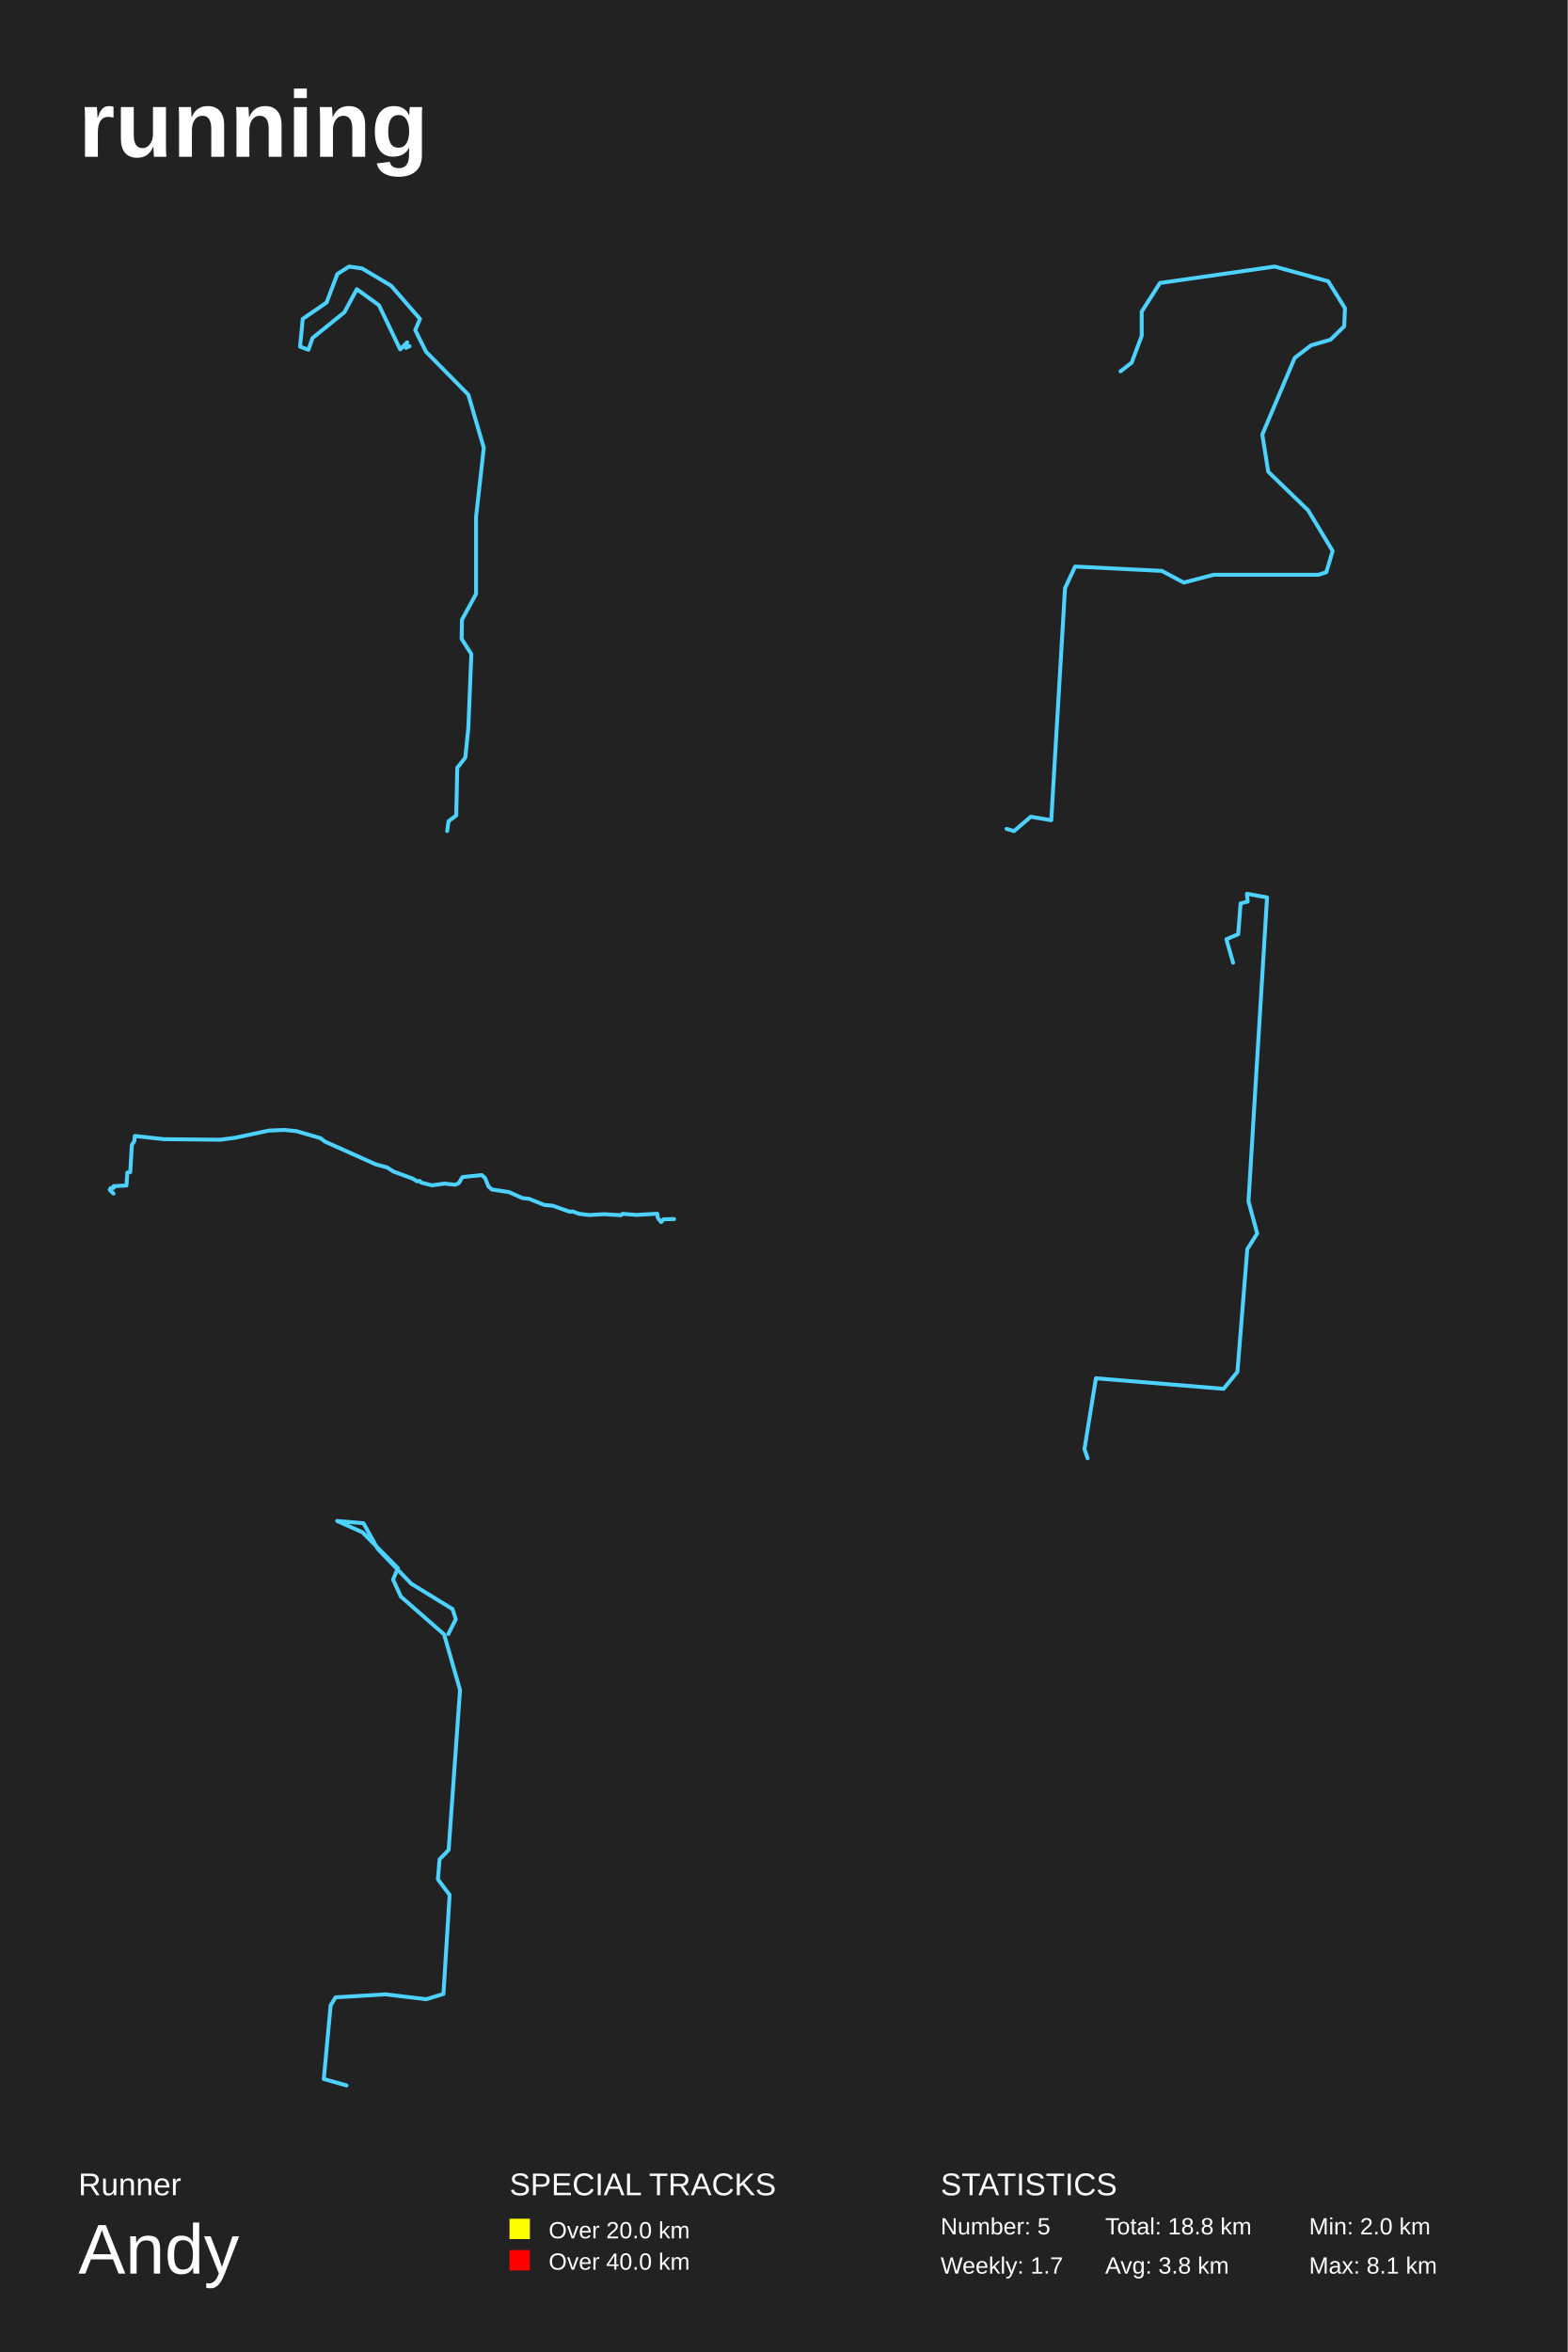
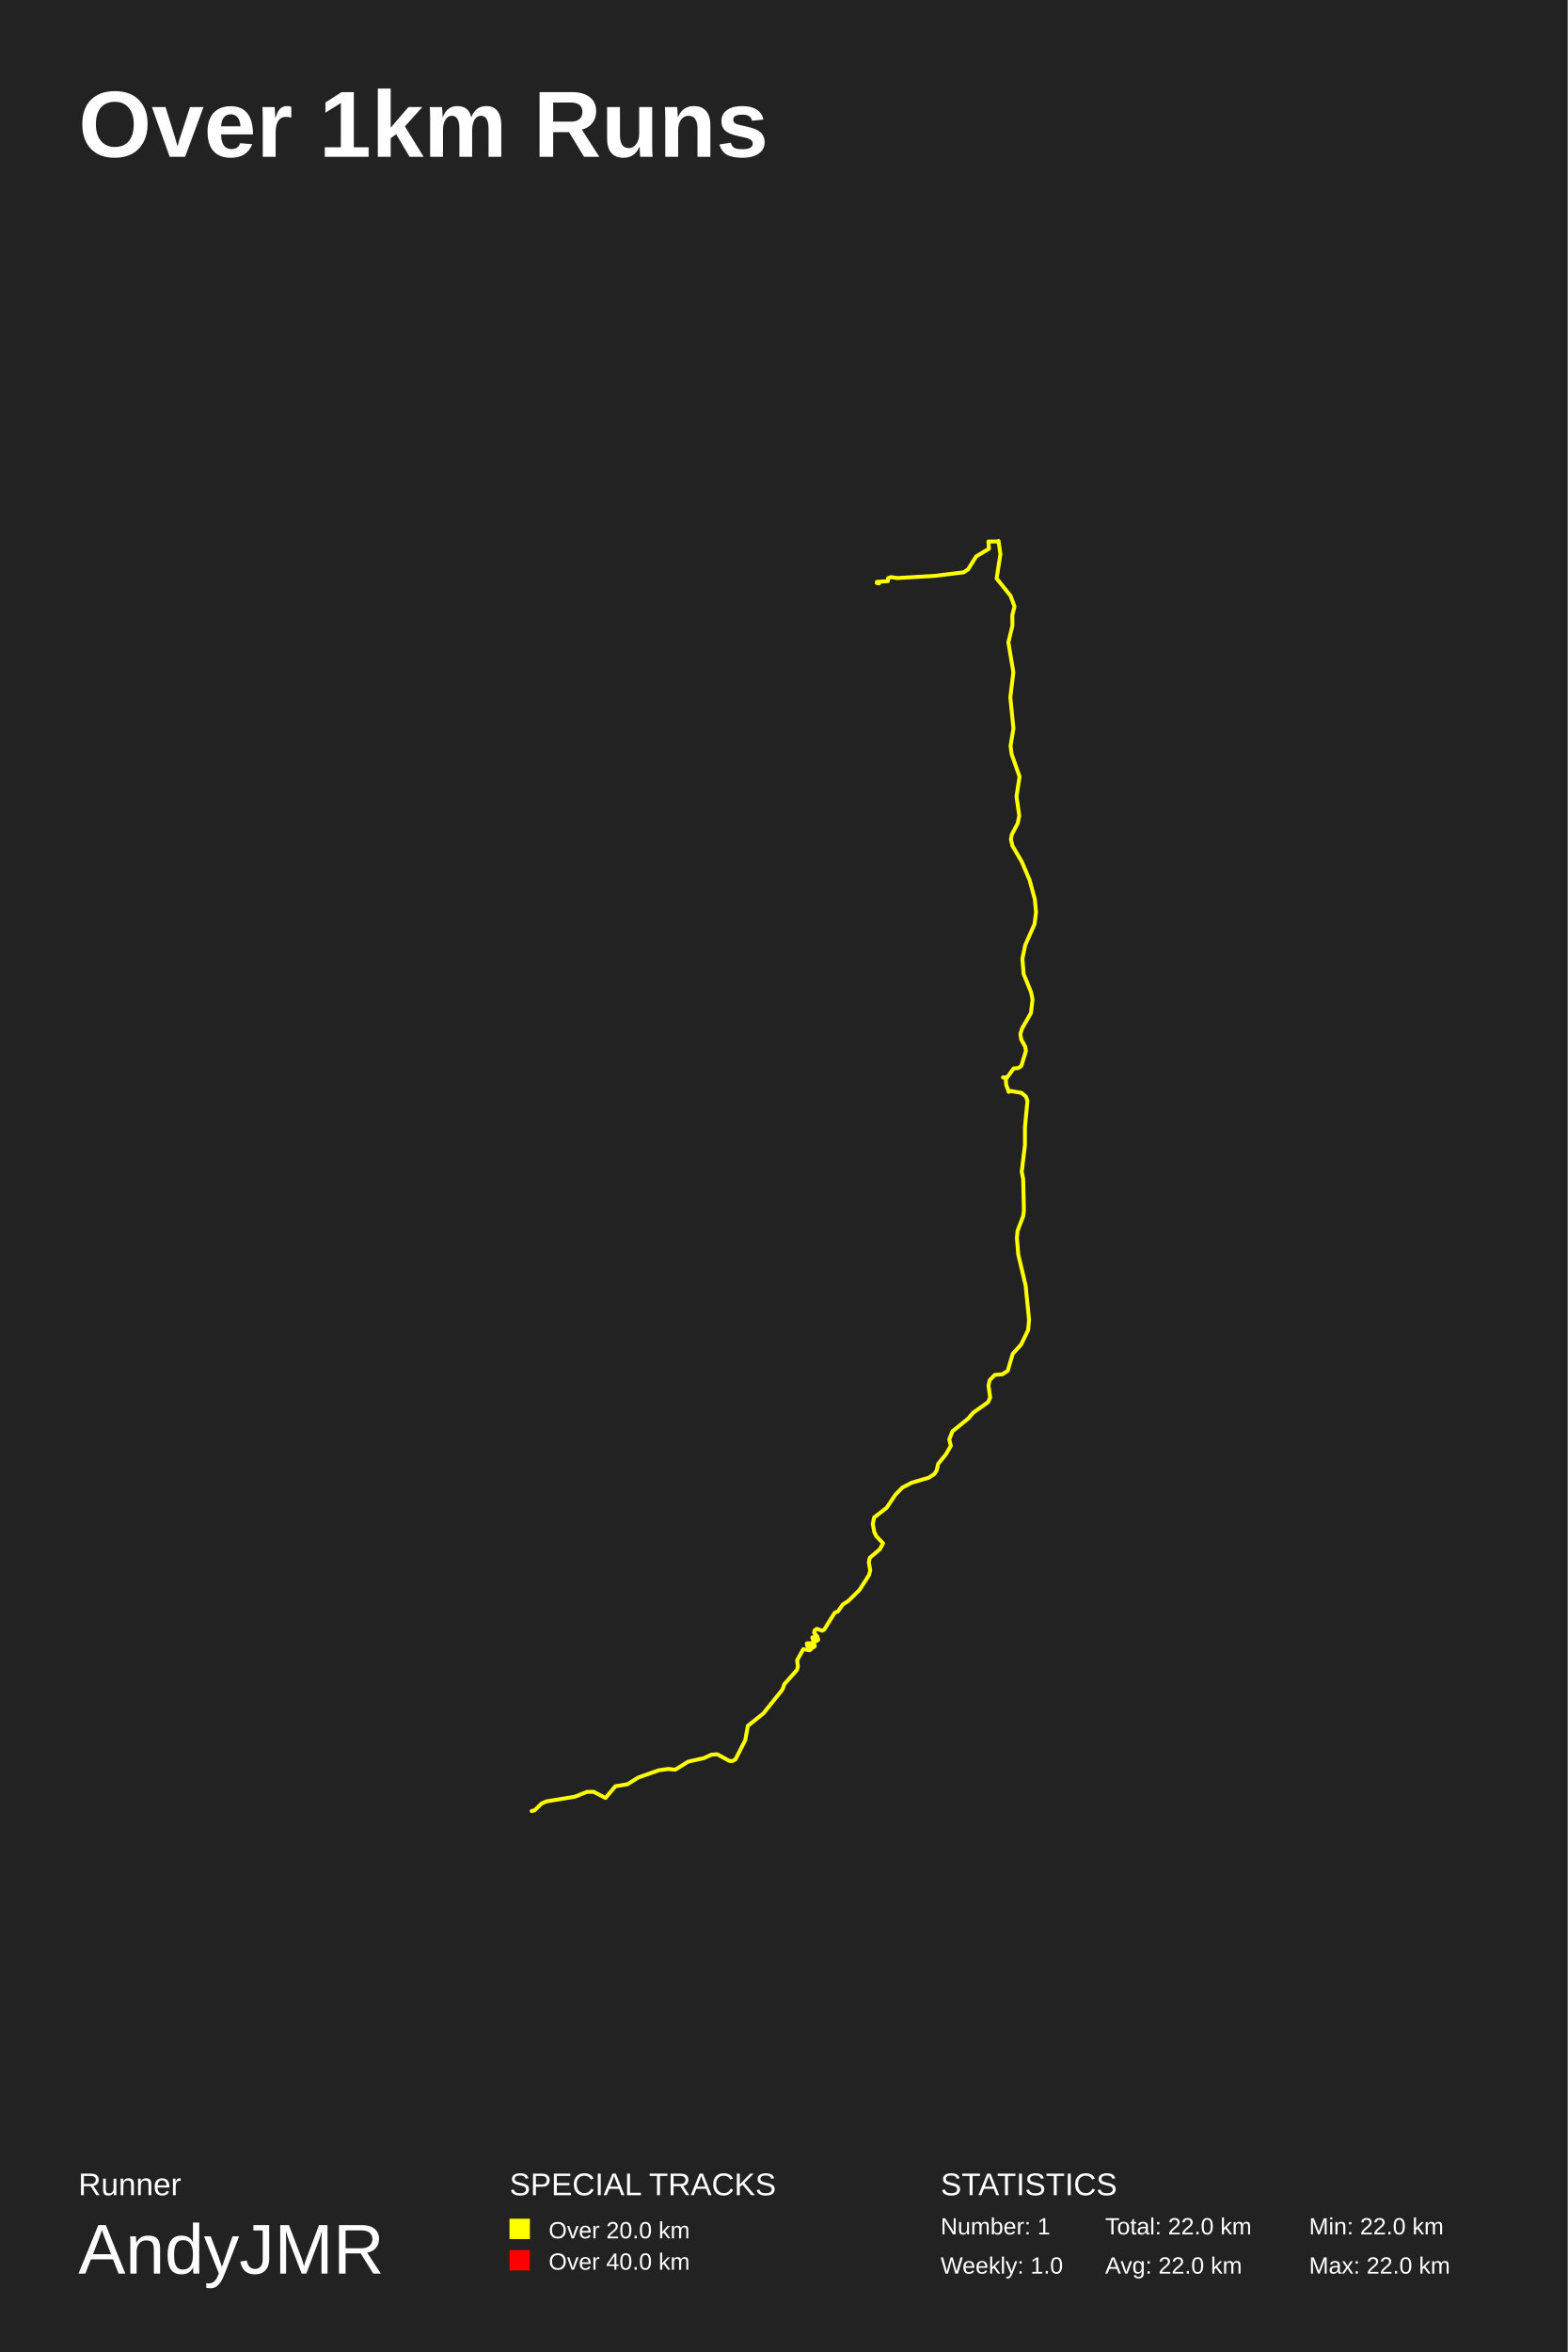
<svg xmlns="http://www.w3.org/2000/svg" baseProfile="full" height="300mm" version="1.1" viewBox="0,0,200,300" width="200mm">
  <defs />
  <rect fill="#222222" height="300" width="200" x="0" y="0" />
-   <text fill="#FFFFFF" style="font-size:12px; font-family:Arial; font-weight:bold;" x="10" y="20">running</text>
+   <text fill="#FFFFFF" style="font-size:12px; font-family:Arial; font-weight:bold;" x="10" y="20">Over 1km Runs</text>
  <text fill="#FFFFFF" style="font-size:4px; font-family:Arial" x="10" y="280">Runner</text>
-   <text fill="#FFFFFF" style="font-size:9px; font-family:Arial" x="10" y="290">Andy</text>
+   <text fill="#FFFFFF" style="font-size:9px; font-family:Arial" x="10" y="290">AndyJMR</text>
  <text fill="#FFFFFF" style="font-size:4px; font-family:Arial" x="65" y="280">SPECIAL TRACKS</text>
  <rect fill="yellow" height="2.6" width="2.6" x="65" y="283" />
  <text fill="#FFFFFF" style="font-size:3px; font-family:Arial" x="70" y="285.5">Over 20.0 km</text>
  <rect fill="red" height="2.6" width="2.6" x="65" y="287" />
  <text fill="#FFFFFF" style="font-size:3px; font-family:Arial" x="70" y="289.5">Over 40.0 km</text>
  <text fill="#FFFFFF" style="font-size:4px; font-family:Arial" x="120" y="280">STATISTICS</text>
-   <text fill="#FFFFFF" style="font-size:3px; font-family:Arial" x="120" y="285">Number: 5</text>
-   <text fill="#FFFFFF" style="font-size:3px; font-family:Arial" x="120" y="290">Weekly: 1.7</text>
-   <text fill="#FFFFFF" style="font-size:3px; font-family:Arial" x="141" y="285">Total: 18.8 km</text>
-   <text fill="#FFFFFF" style="font-size:3px; font-family:Arial" x="141" y="290">Avg: 3.8 km</text>
-   <text fill="#FFFFFF" style="font-size:3px; font-family:Arial" x="167" y="285">Min: 2.0 km</text>
-   <text fill="#FFFFFF" style="font-size:3px; font-family:Arial" x="167" y="290">Max: 8.1 km</text>
-   <polyline fill="none" points="52.25,44.165 51.778,44.365 51.95,43.667 51.05,44.564 48.35,38.933 45.522,36.89 43.936,39.83 39.866,43.119 39.351,44.614 38.28,44.215 38.623,40.677 41.665,38.584 43.037,34.947 44.536,34.0 46.208,34.249 49.893,36.442 53.578,40.677 52.978,42.122 54.349,44.863 59.749,50.344 61.72,57.121 60.734,65.94 60.734,75.756 58.935,79.045 58.892,81.486 60.134,83.43 59.749,92.846 59.363,96.633 58.335,97.929 58.206,104.007 57.221,104.754 57.049,106.0" stroke="#4DD2FF" stroke-linecap="round" stroke-linejoin="round" stroke-width="0.5" />
-   <polyline fill="none" points="128.417,105.724 129.367,106.0 131.504,104.178 134.116,104.62 135.873,75.026 137.155,72.265 148.219,72.817 151.021,74.308 154.82,73.314 168.211,73.314 169.208,72.983 170.015,70.277 166.881,65.087 161.8,60.173 161.041,55.424 165.172,45.651 167.261,44.05 169.731,43.332 171.488,41.62 171.583,39.301 169.446,35.877 162.608,34.0 147.982,36.098 145.655,39.743 145.655,42.835 144.373,46.258 142.948,47.363" stroke="#4DD2FF" stroke-linecap="round" stroke-linejoin="round" stroke-width="0.5" />
-   <polyline fill="none" points="86.0,155.49 84.657,155.525 84.346,155.875 83.925,155.35 83.845,154.814 81.198,154.966 79.434,154.826 79.213,155.001 77.088,154.872 75.163,154.977 73.89,154.826 73.008,154.511 72.717,154.569 70.541,153.8 69.459,153.695 67.464,152.902 66.662,152.821 64.937,152.052 62.762,151.725 62.341,151.376 61.88,150.257 61.449,149.884 58.982,150.14 58.531,150.909 58.08,151.119 56.727,150.968 55.113,151.189 53.729,150.839 53.539,150.63 53.208,150.676 52.637,150.327 50.201,149.429 49.378,148.904 47.915,148.508 41.449,145.606 40.887,145.174 37.81,144.277 36.296,144.125 34.301,144.207 29.98,145.128 28.095,145.373 20.907,145.303 17.198,144.895 17.138,145.559 16.827,146.014 16.617,149.511 16.246,149.557 16.135,151.212 14.501,151.294 14.511,151.515 14.13,151.527 14.0,151.772 14.481,152.238" stroke="#4DD2FF" stroke-linecap="round" stroke-linejoin="round" stroke-width="0.5" />
-   <polyline fill="none" points="138.755,186.0 138.352,184.827 139.814,175.799 156.101,177.147 157.866,174.978 159.127,159.324 160.387,157.33 159.278,153.226 161.648,114.469 159.076,114.0 159.177,114.997 158.27,115.231 157.967,119.16 156.454,119.805 157.312,122.795" stroke="#4DD2FF" stroke-linecap="round" stroke-linejoin="round" stroke-width="0.5" />
-   <polyline fill="none" points="44.214,266.0 41.311,265.18 42.182,255.777 42.804,254.764 49.191,254.379 54.376,255.005 56.574,254.33 57.362,241.696 55.869,239.719 56.076,237.163 57.237,235.957 58.689,215.558 56.657,208.468 51.141,203.646 50.145,201.475 50.767,200.029 46.247,195.447 43.012,194.0 46.371,194.289 48.196,197.569 52.468,202.006 57.735,205.237 58.15,206.539 57.196,208.42" stroke="#4DD2FF" stroke-linecap="round" stroke-linejoin="round" stroke-width="0.5" />
+   <text fill="#FFFFFF" style="font-size:3px; font-family:Arial" x="120" y="285">Number: 1</text>
+   <text fill="#FFFFFF" style="font-size:3px; font-family:Arial" x="120" y="290">Weekly: 1.0</text>
+   <text fill="#FFFFFF" style="font-size:3px; font-family:Arial" x="141" y="285">Total: 22.0 km</text>
+   <text fill="#FFFFFF" style="font-size:3px; font-family:Arial" x="141" y="290">Avg: 22.0 km</text>
+   <text fill="#FFFFFF" style="font-size:3px; font-family:Arial" x="167" y="285">Min: 22.0 km</text>
+   <text fill="#FFFFFF" style="font-size:3px; font-family:Arial" x="167" y="290">Max: 22.0 km</text>
+   <polyline fill="none" points="67.822,231.0 68.212,230.905 69.106,230.034 69.701,229.771 73.327,229.175 74.888,228.555 75.72,228.543 77.25,229.33 78.503,227.839 80.064,227.576 81.441,226.717 84.05,225.799 85.251,225.632 86.145,225.727 87.788,224.701 89.811,224.248 90.787,223.807 91.506,223.759 93.047,224.606 93.416,224.63 93.827,224.415 95.08,221.946 95.409,220.132 97.391,218.546 99.815,215.515 100.072,214.811 101.674,212.998 101.797,212.557 101.695,211.769 102.486,210.349 103.287,210.504 103.451,210.373 102.948,209.86 102.948,209.61 103.441,209.598 103.708,210.17 103.954,209.968 103.636,208.858 103.882,208.81 104.149,209.323 104.386,209.156 104.252,208.703 103.872,208.285 103.923,207.963 104.211,207.76 104.879,207.999 105.156,207.856 106.481,205.72 106.922,205.517 107.508,204.67 108.227,204.205 109.644,202.809 110.866,200.9 111.021,200.315 110.846,199.301 110.949,198.716 112.263,197.594 112.654,196.843 111.801,195.948 111.544,195.423 111.349,194.385 111.514,193.549 113.105,192.332 114.235,190.65 115.119,189.743 116.3,189.122 118.498,188.478 119.206,188.012 119.494,187.559 119.689,186.712 120.665,185.518 121.302,184.42 121.106,183.597 121.507,182.571 123.551,180.912 124.136,180.208 126.057,178.847 126.324,178.239 126.108,176.723 126.262,176.043 126.909,175.374 127.875,175.291 128.563,174.849 129.2,172.677 130.268,171.507 131.161,169.657 131.285,168.345 130.843,163.952 129.908,160.025 129.734,157.925 129.816,156.994 130.535,155.12 130.627,154.391 130.535,150.392 130.35,149.461 130.761,146.047 130.761,143.743 131.079,140.425 130.884,139.875 130.319,139.398 128.686,139.111 128.676,139.255 128.666,139.052 128.696,139.278 128.368,138.359 128.296,137.404 127.957,137.428 128.419,137.512 129.323,136.282 129.939,136.222 130.299,135.96 130.884,134.049 130.802,133.524 130.278,132.569 130.175,131.876 130.412,131.148 131.531,129.202 131.726,127.483 131.531,126.528 130.597,124.247 130.432,122.289 130.802,120.534 131.983,117.871 132.178,116.378 132.024,114.719 131.357,112.259 130.36,109.918 129.159,107.876 128.974,107.052 129.076,106.455 129.837,105.022 130.032,104.031 129.682,101.571 130.073,99.063 129.066,96.209 128.922,95.146 129.292,92.913 128.892,88.947 129.282,85.747 128.645,81.936 129.159,79.81 129.148,78.472 129.426,77.35 128.922,76 127.146,73.778 127.628,70.684 127.392,69.0 127.382,69.227 127.269,69.072 126.098,69.072 126.17,69.991 124.537,70.971 123.489,72.643 122.935,73.002 119.217,73.456 114.482,73.73 113.66,73.611 113.29,73.754 113.27,74.125 111.873,74.22 111.863,74.363 112.15,74.411" stroke="yellow" stroke-linecap="round" stroke-linejoin="round" stroke-width="0.5" />
</svg>
